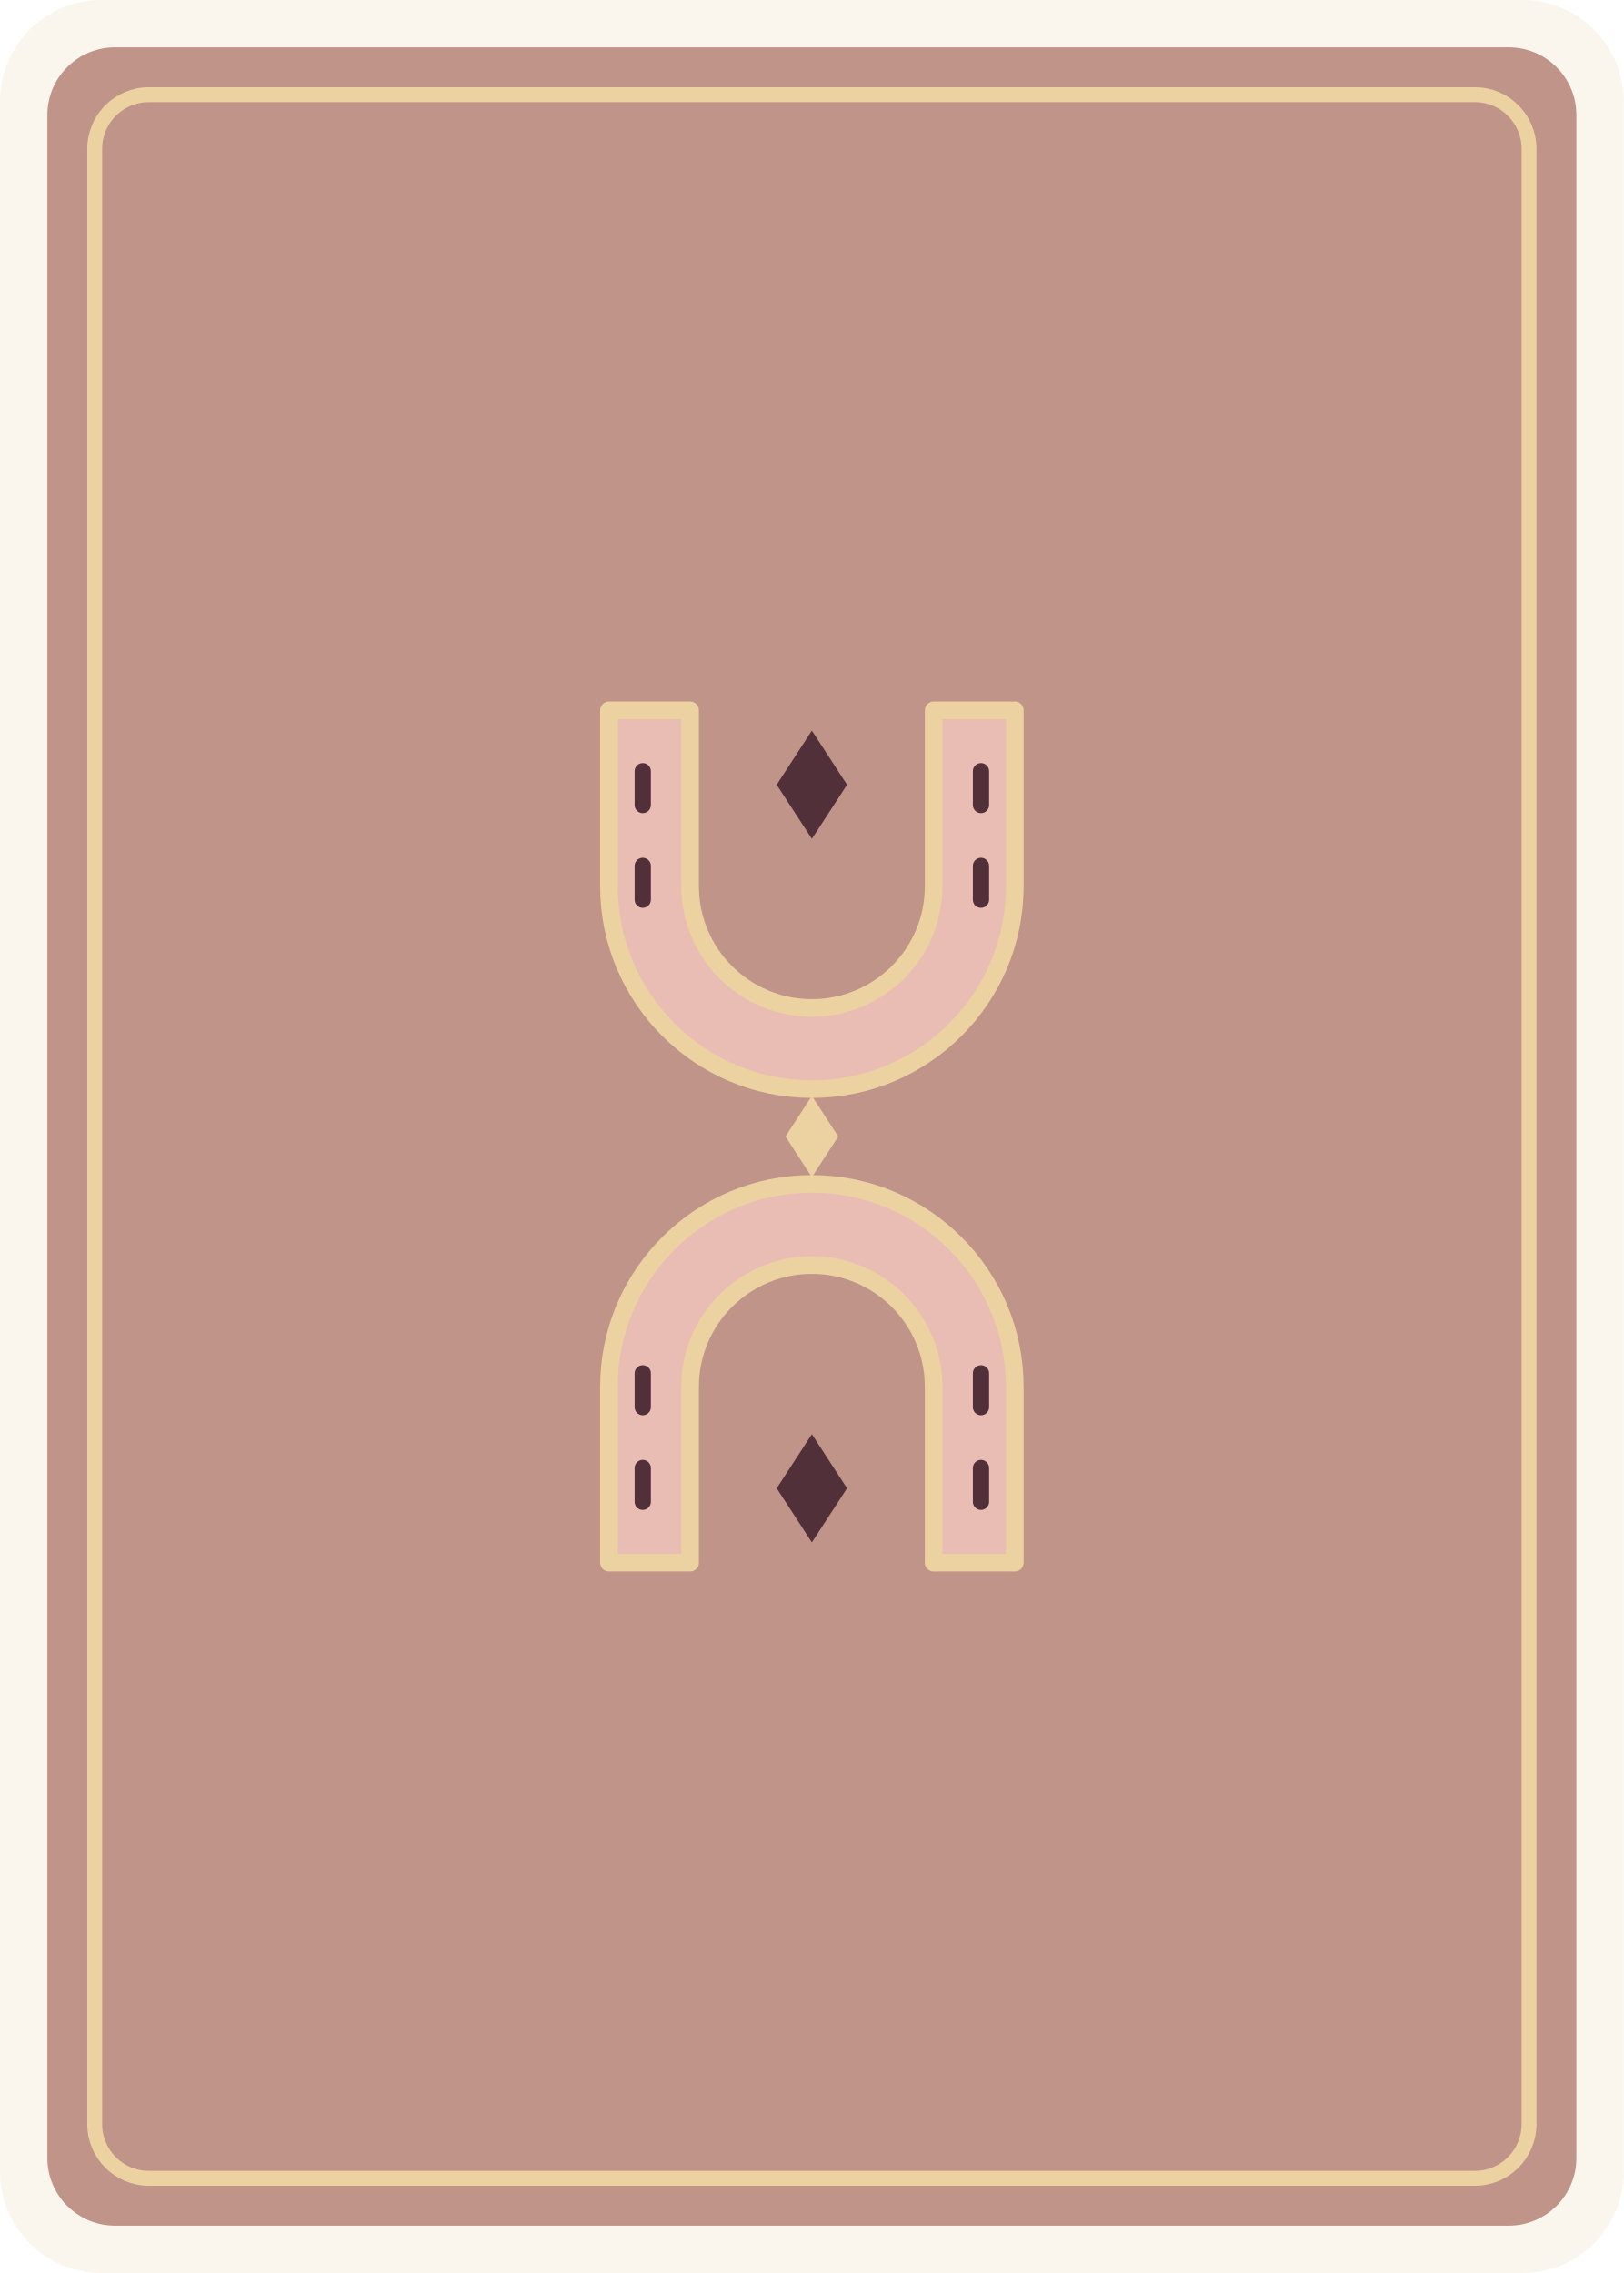
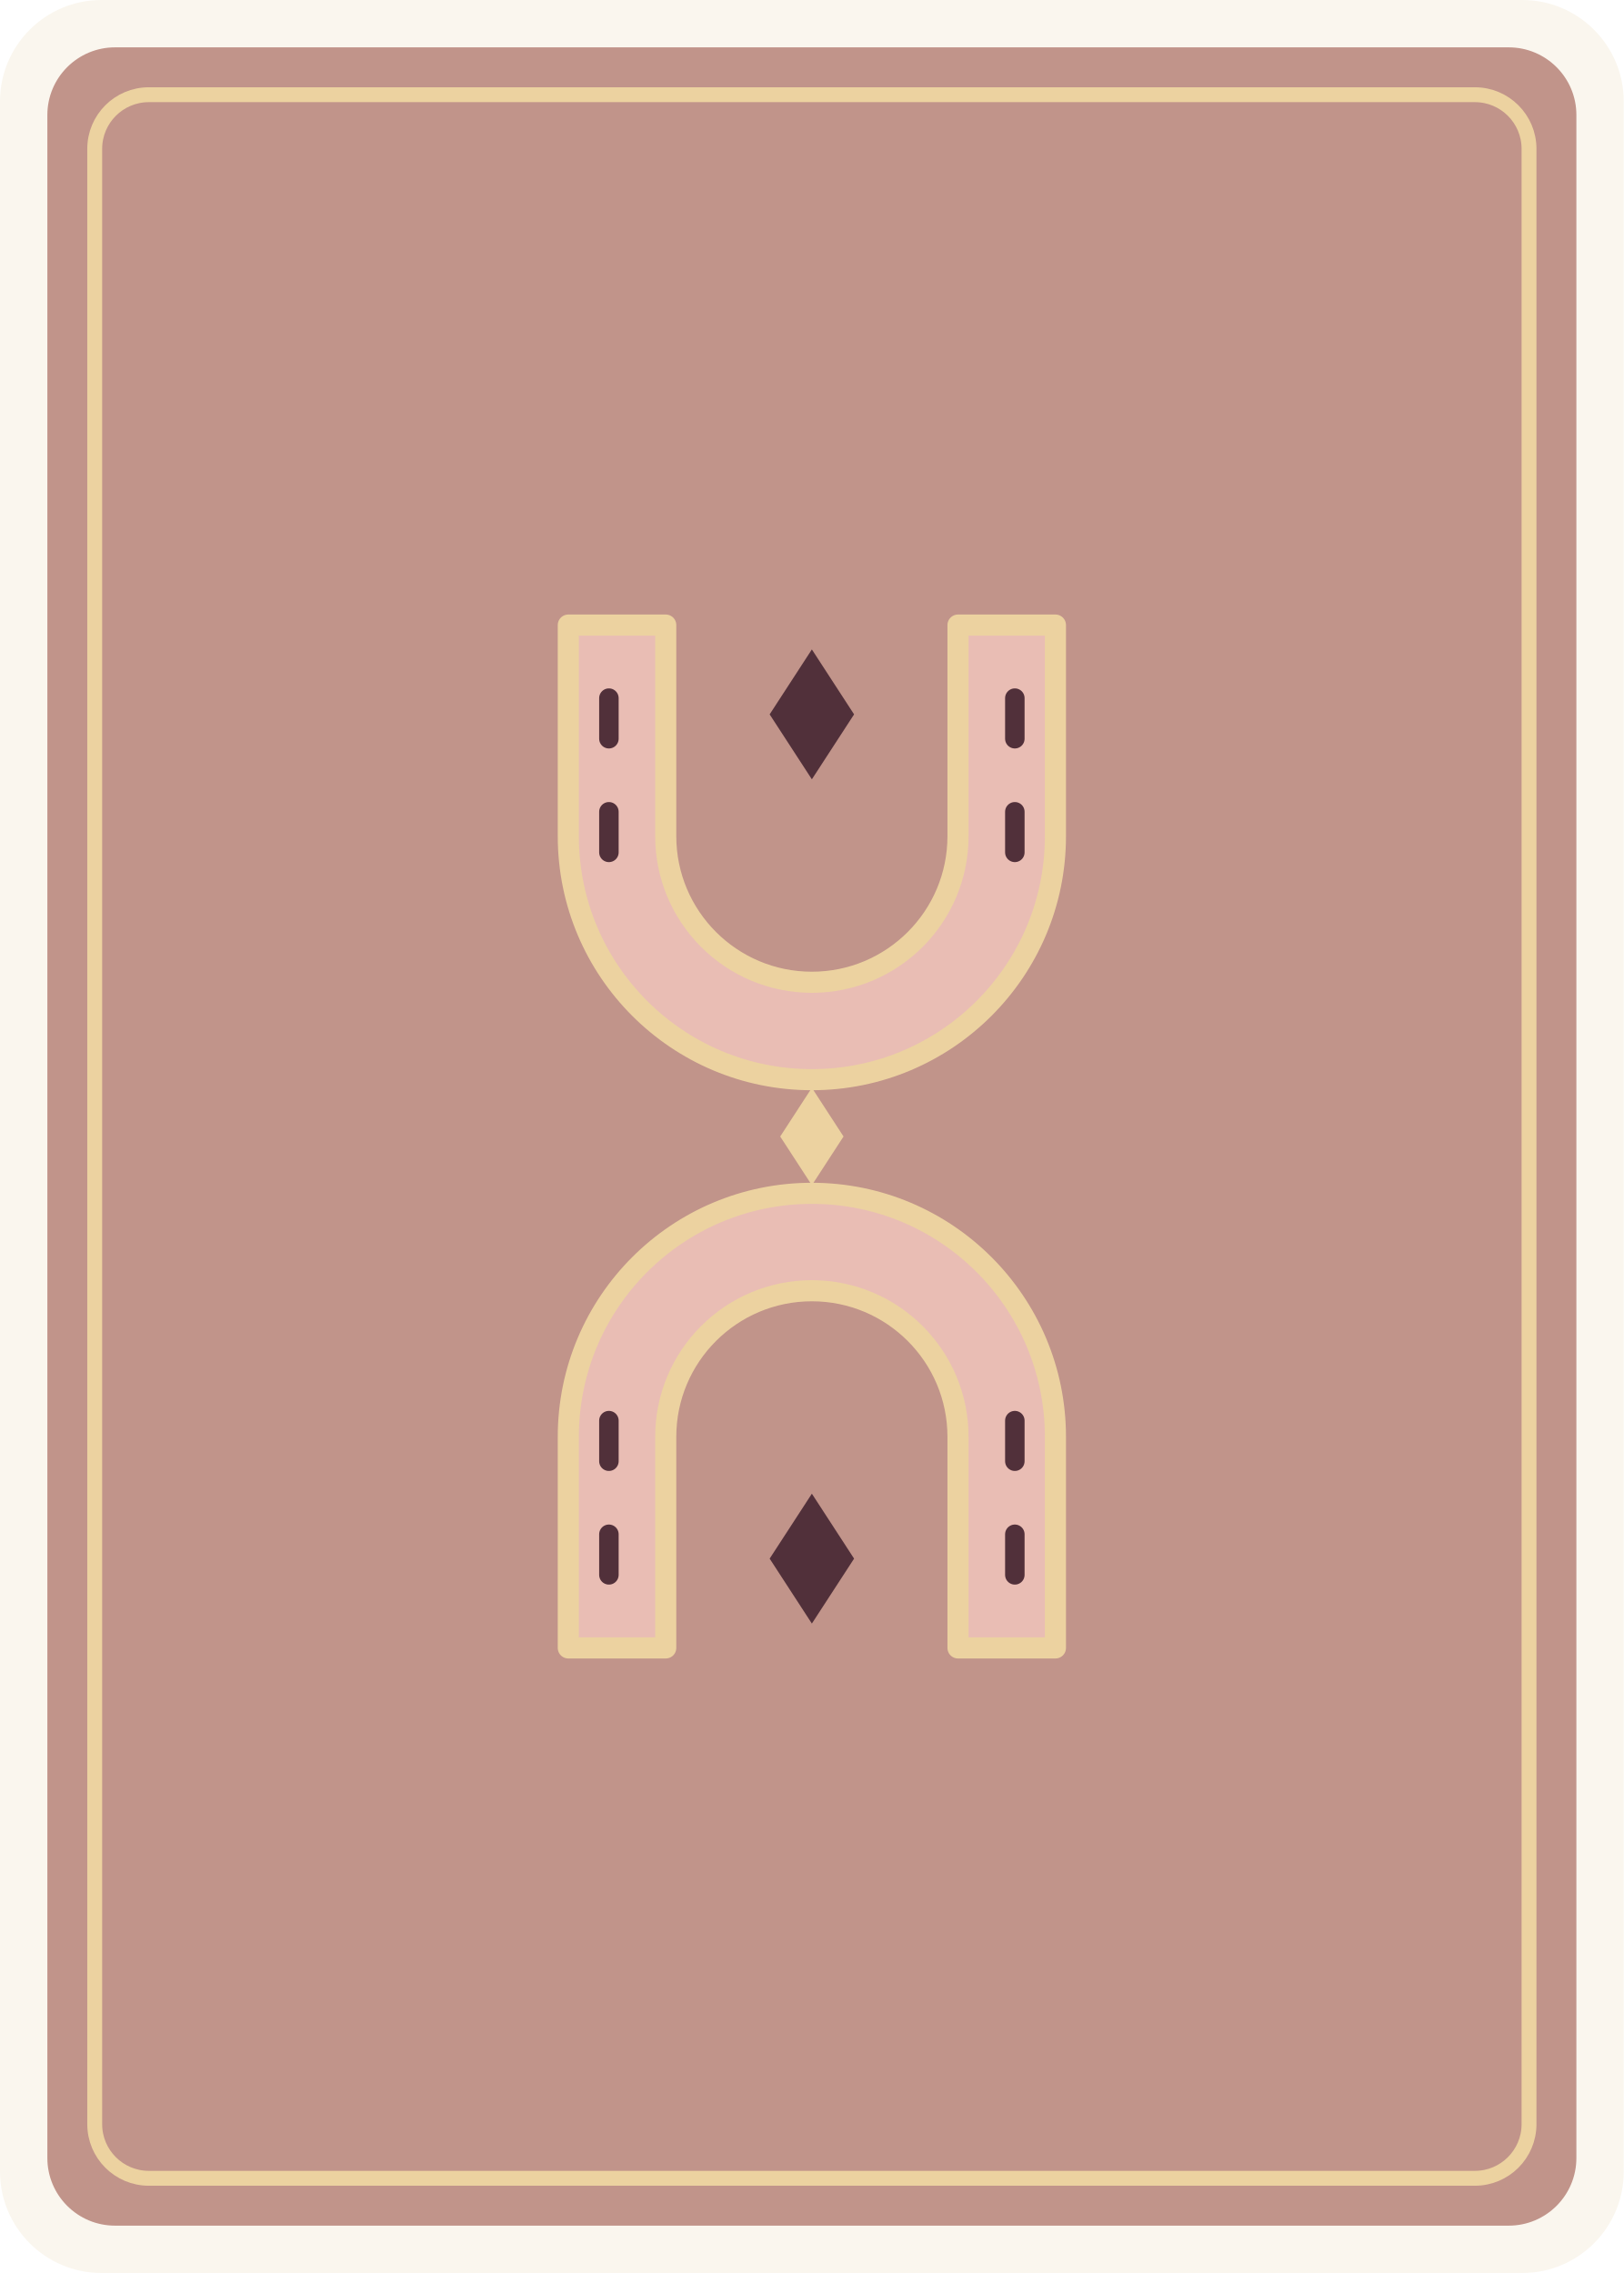
<svg xmlns="http://www.w3.org/2000/svg" width="240" height="336" viewBox="0 0 240 336" role="img" aria-labelledby="title">
  <rect width="240" height="336" rx="15" fill="#FAF6EE" />
  <rect x="7" y="7" width="226" height="322" rx="10" fill="#C1948A" />
  <rect x="14" y="14" width="212" height="308" rx="8" fill="none" stroke="#ECD2A0" stroke-width="2.2" />
-   <g transform="translate(120 168)">
+   <g data-artwork="center" transform="translate(120 168) scale(1.2)">
    <path d="M-30-63V-37A30 30 0 0 0 30-37V-63H18V-37A18 18 0 0 1-18-37V-63Z" stroke="#ECD2A0" stroke-width="2.6" fill="#E9BDB4" stroke-linecap="round" stroke-linejoin="round" />
    <path d="M-25-54V-49M-25-40V-35" stroke="#51303A" stroke-width="2.4" fill="none" stroke-linecap="round" stroke-linejoin="round" />
    <path d="M25-54V-49M25-40V-35" stroke="#51303A" stroke-width="2.4" fill="none" stroke-linecap="round" stroke-linejoin="round" />
    <g transform="translate(0 -52)">
      <path d="M0 -8 5.2 0 0 8 -5.2 0Z" fill="#51303A" />
    </g>
    <g transform="rotate(180)">
      <path d="M-30-63V-37A30 30 0 0 0 30-37V-63H18V-37A18 18 0 0 1-18-37V-63Z" stroke="#ECD2A0" stroke-width="2.6" fill="#E9BDB4" stroke-linecap="round" stroke-linejoin="round" />
      <path d="M-25-54V-49M-25-40V-35" stroke="#51303A" stroke-width="2.4" fill="none" stroke-linecap="round" stroke-linejoin="round" />
      <path d="M25-54V-49M25-40V-35" stroke="#51303A" stroke-width="2.4" fill="none" stroke-linecap="round" stroke-linejoin="round" />
      <g transform="translate(0 -52)">
        <path d="M0 -8 5.2 0 0 8 -5.2 0Z" fill="#51303A" />
      </g>
    </g>
    <g transform="translate(0 0)">
      <path d="M0 -6 3.9 0 0 6 -3.9 0Z" fill="#ECD2A0" />
    </g>
  </g>
</svg>
